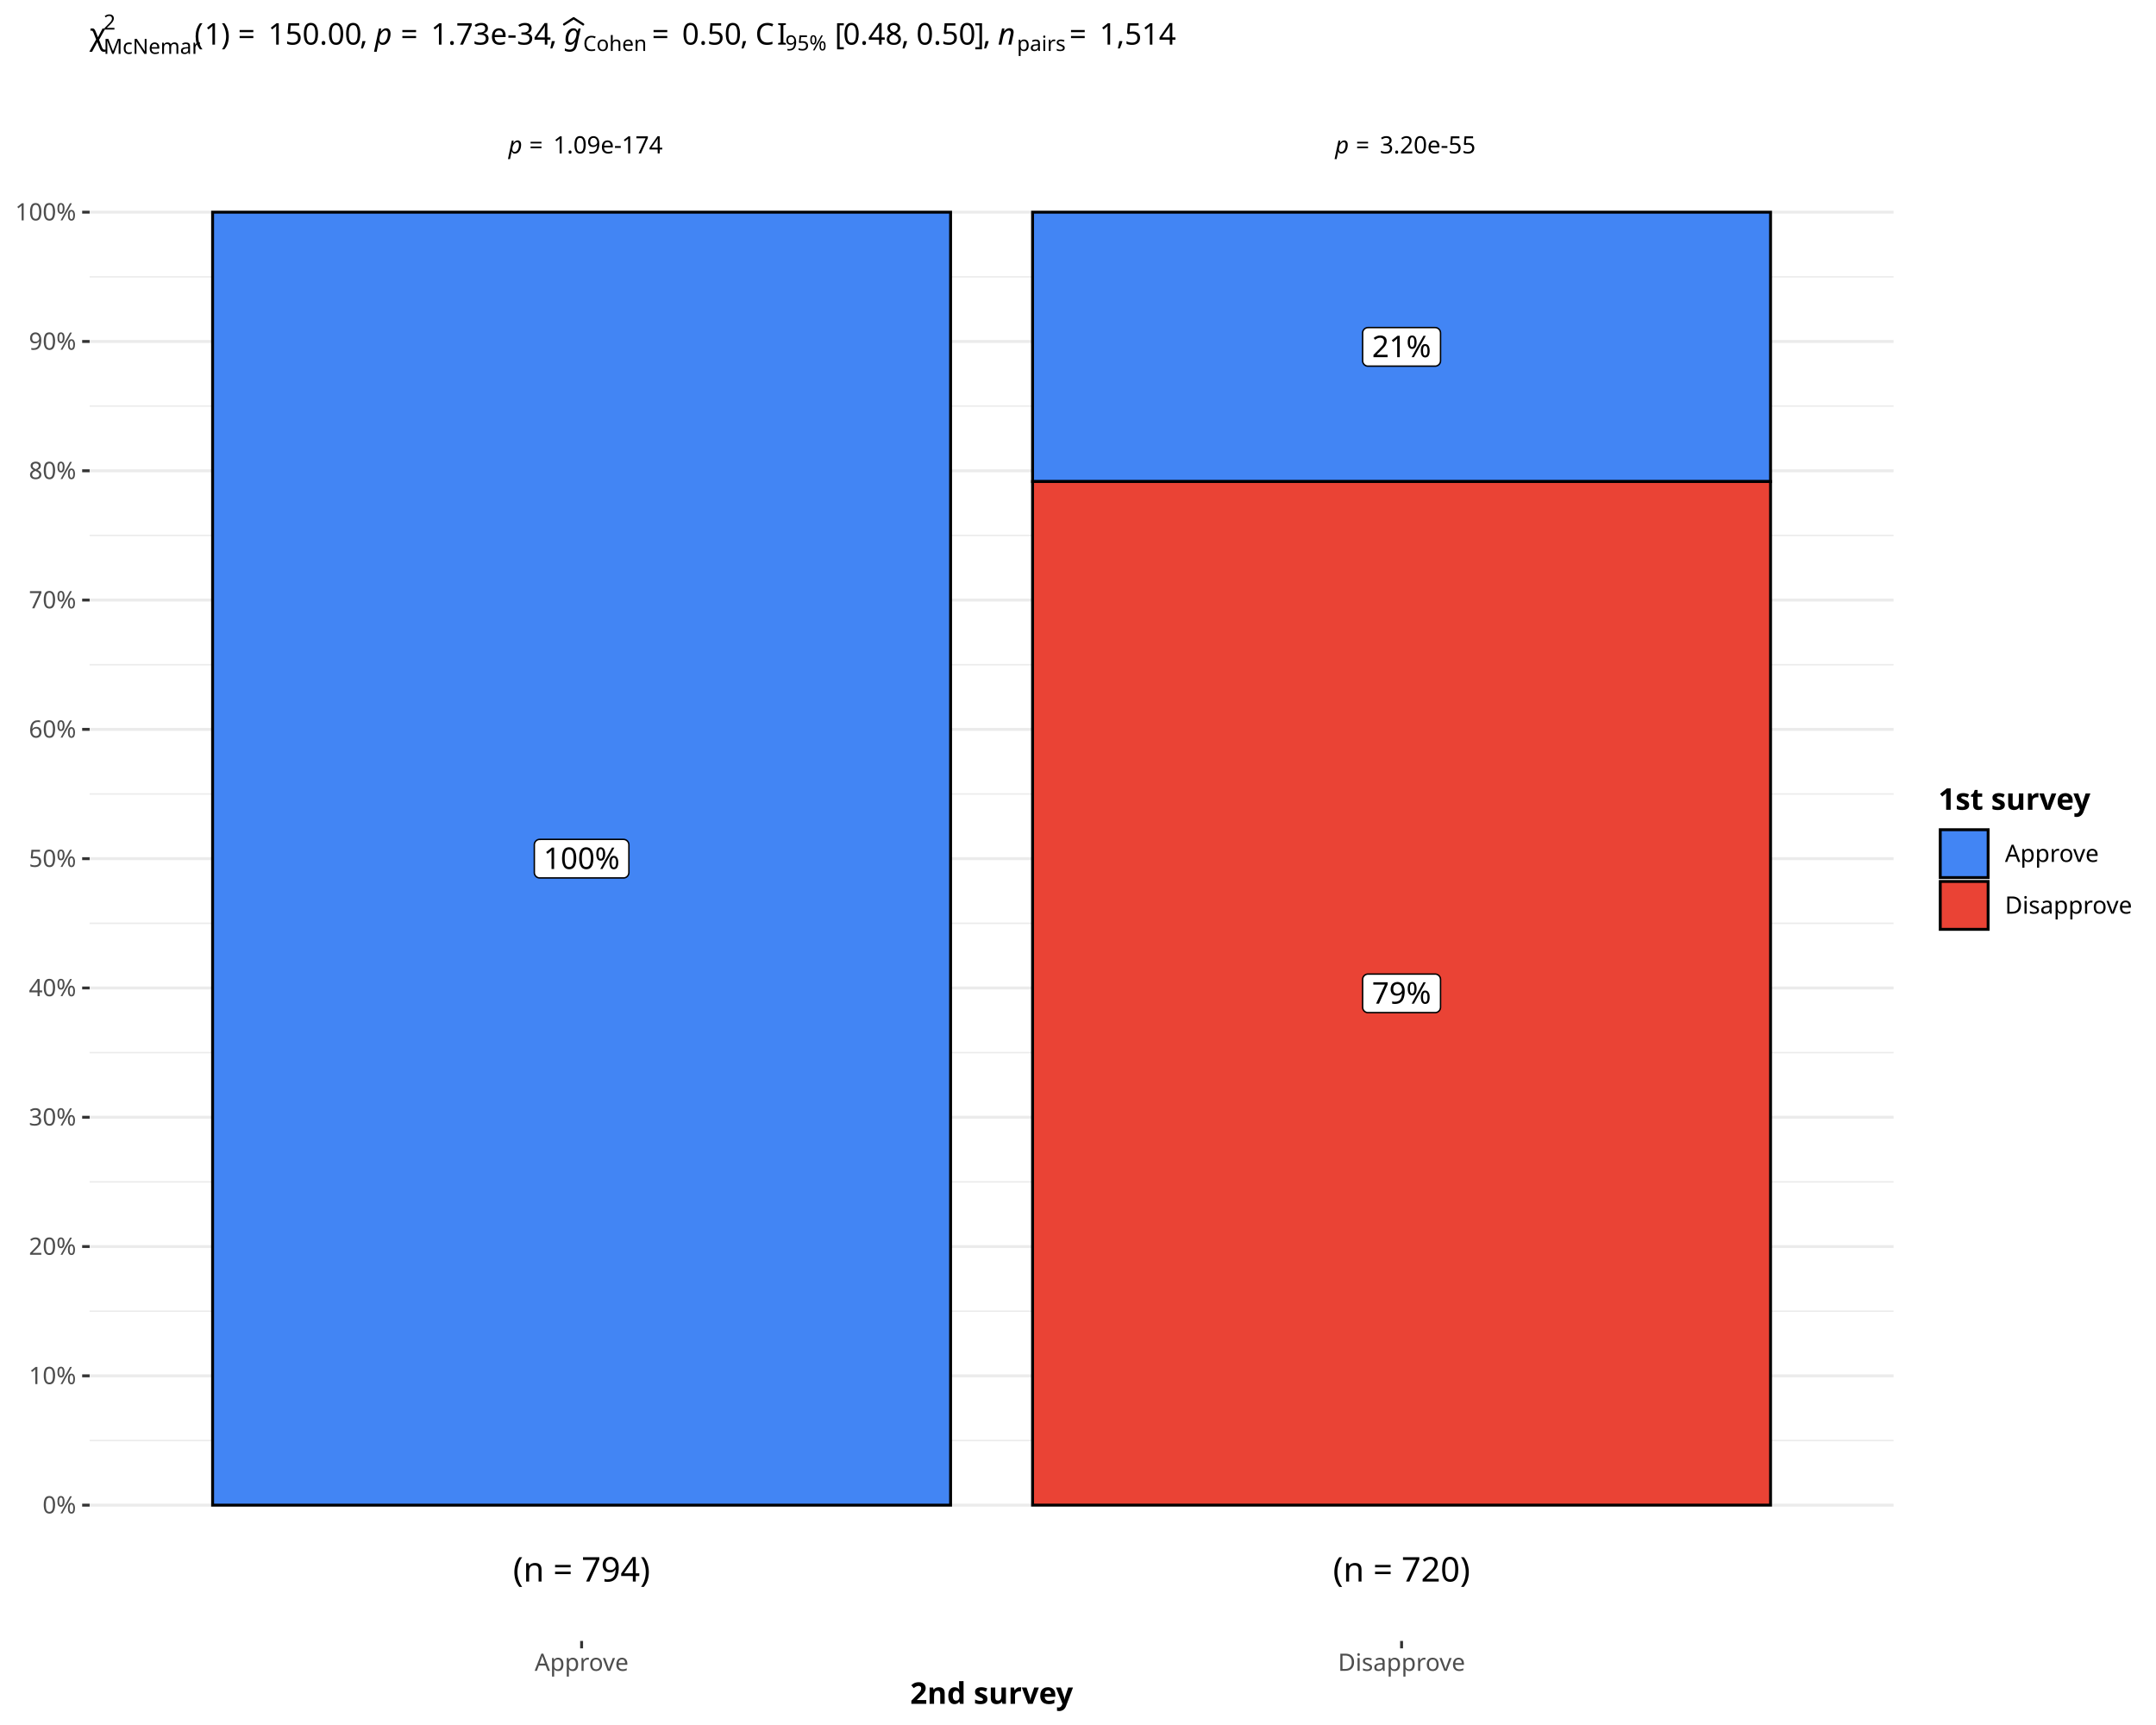
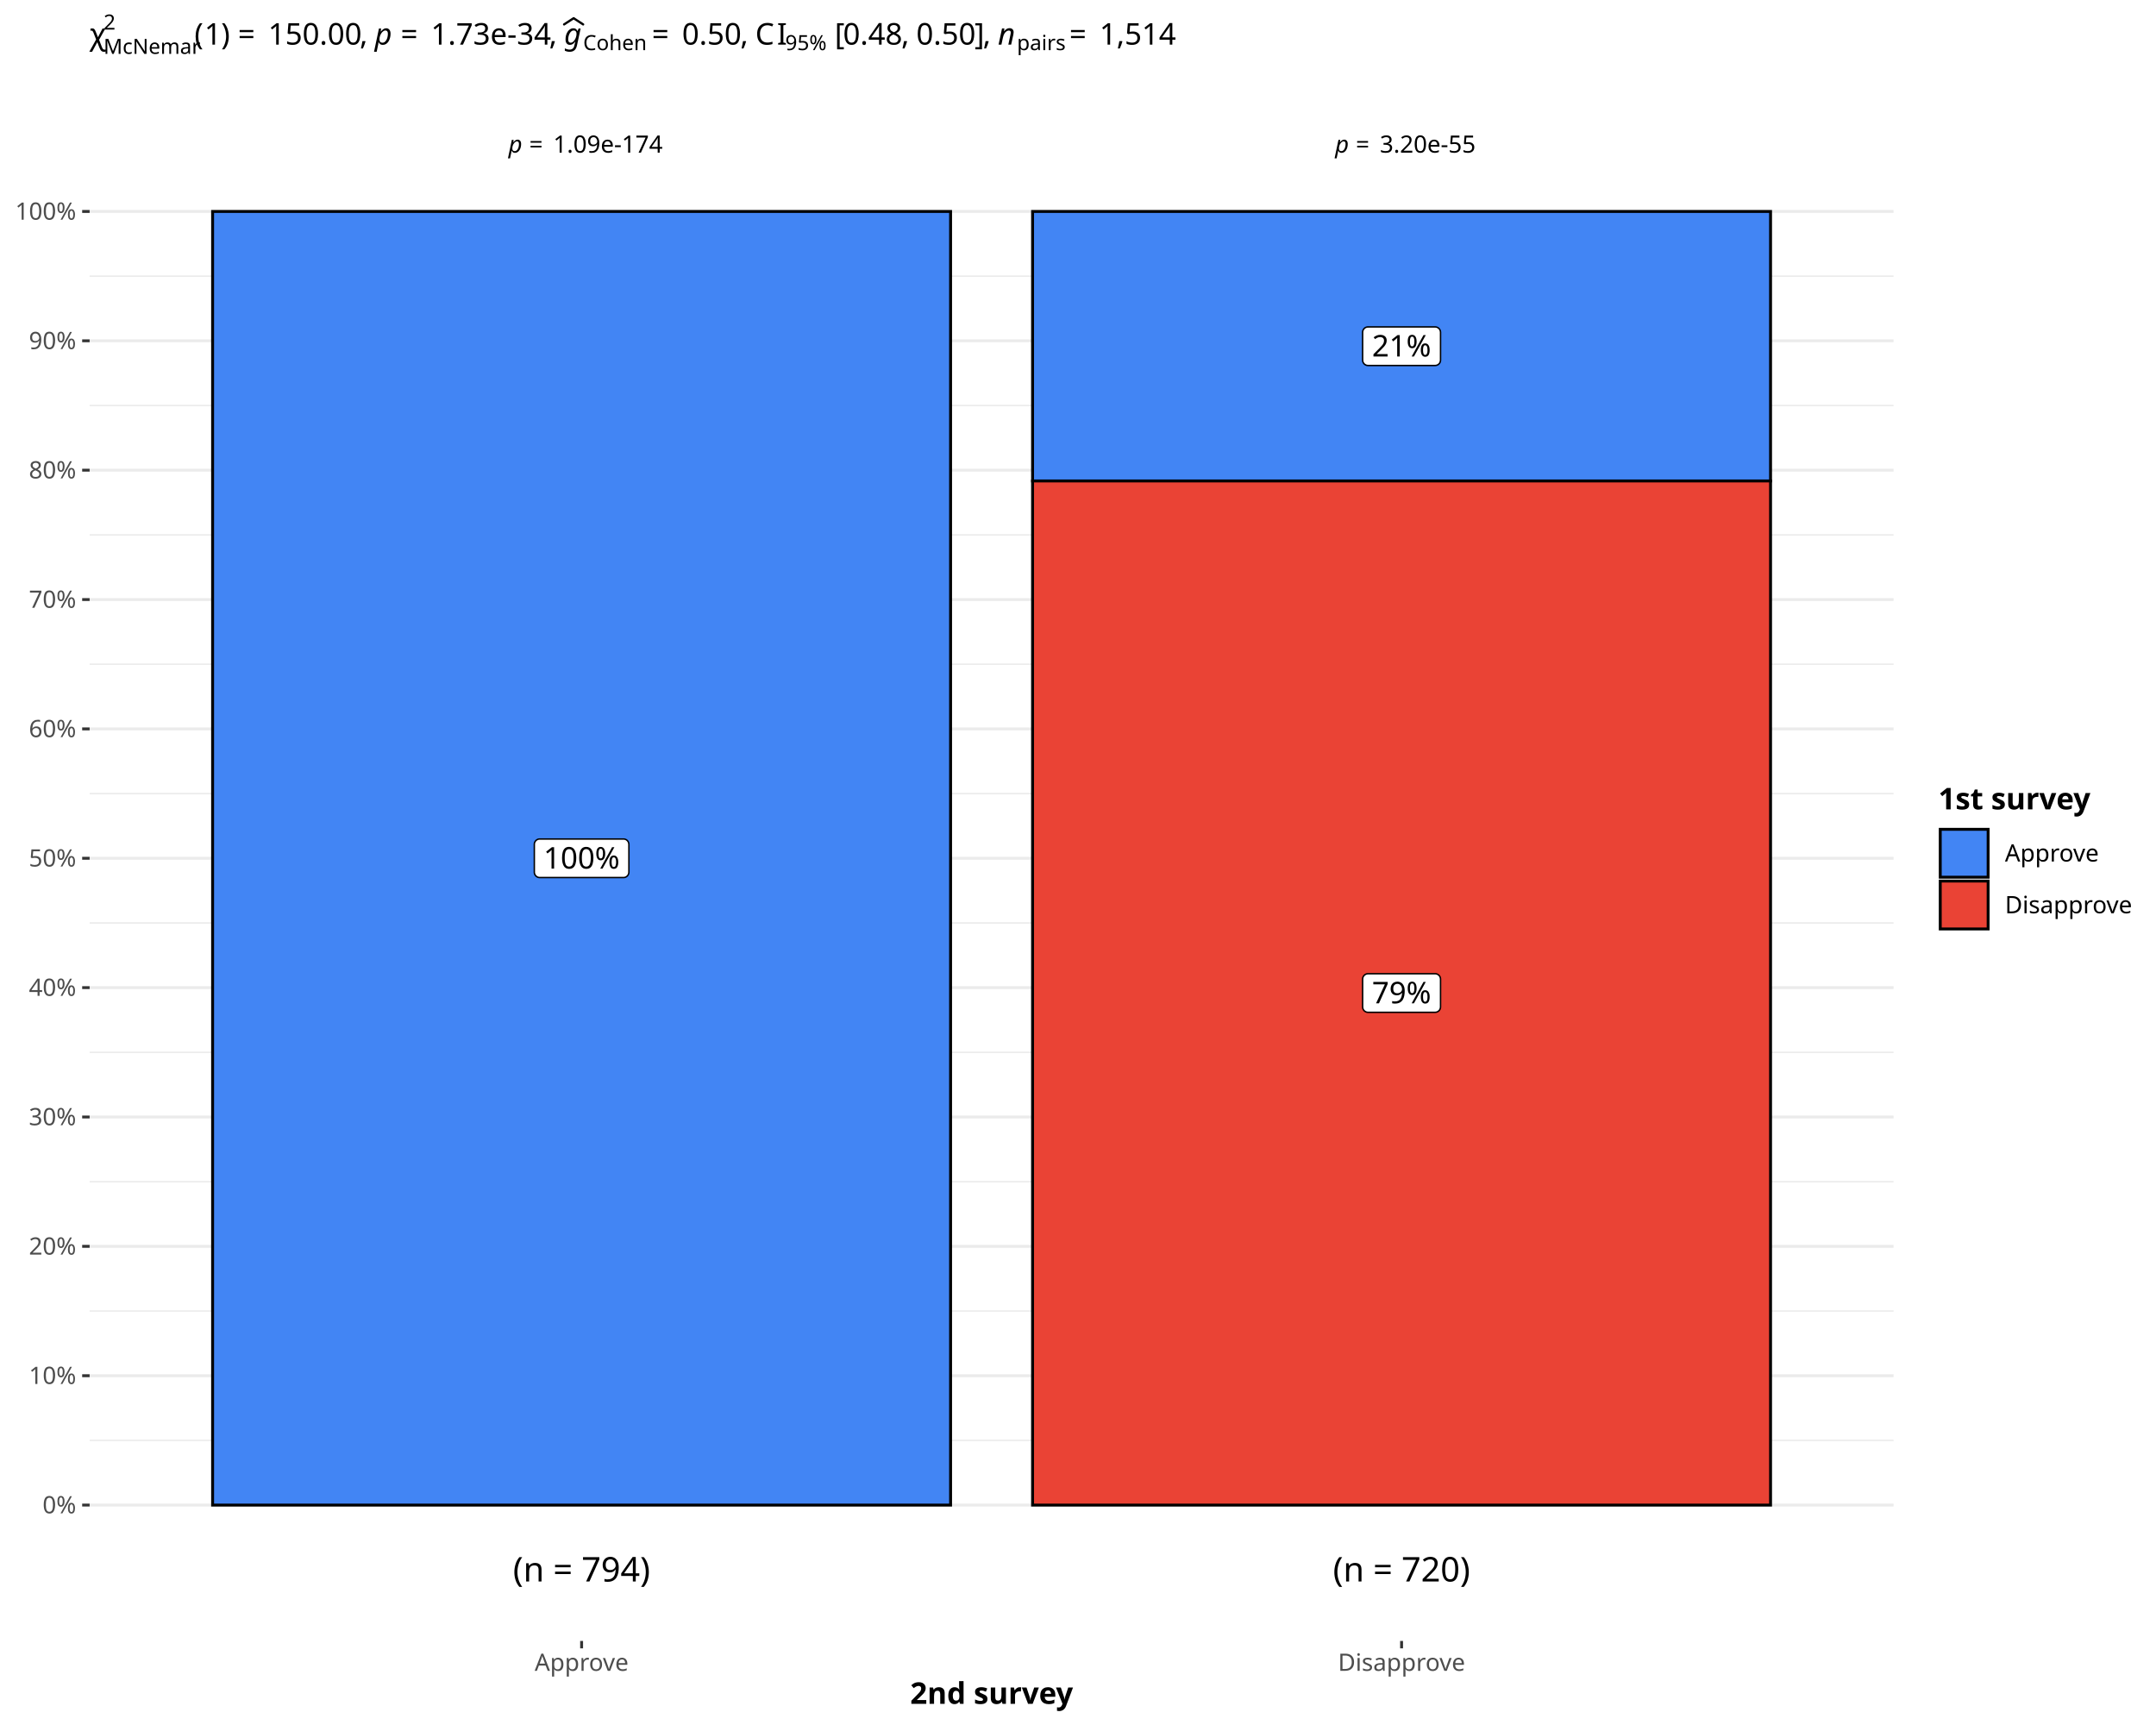
<svg xmlns="http://www.w3.org/2000/svg" class="svglite" data-engine-version="2.0" width="720.00pt" height="576.00pt" viewBox="0 0 720.00 576.00">
  <defs>
    <style type="text/css">
    .svglite line, .svglite polyline, .svglite polygon, .svglite path, .svglite rect, .svglite circle {
      fill: none;
      stroke: #000000;
      stroke-linecap: round;
      stroke-linejoin: round;
      stroke-miterlimit: 10.00;
    }
  </style>
  </defs>
  <rect width="100%" height="100%" style="stroke: none; fill: #FFFFFF;" />
  <defs>
    <clipPath id="cpMC4wMHw3MjAuMDB8MC4wMHw1NzYuMDA=">
      <rect x="0.00" y="0.00" width="720.00" height="576.00" />
    </clipPath>
  </defs>
  <g clip-path="url(#cpMC4wMHw3MjAuMDB8MC4wMHw1NzYuMDA=)">
    <rect x="0.00" y="0.00" width="720.00" height="576.00" style="stroke-width: 0.97; stroke: #FFFFFF; fill: #FFFFFF;" />
  </g>
  <defs>
-     <clipPath id="cpMjkuOTN8NjMyLjM2fDI1LjUyfDU0Ny45Mg==">
-       <rect x="29.93" y="25.52" width="602.43" height="522.40" />
+     <clipPath id="cpMjkuOTN8NjMyLjM2fDI1LjI1fDU0Ny45Mg==">
+       <rect x="29.93" y="25.25" width="602.43" height="522.67" />
    </clipPath>
  </defs>
-   <g clip-path="url(#cpMjkuOTN8NjMyLjM2fDI1LjUyfDU0Ny45Mg==)">
-     <rect x="29.93" y="25.52" width="602.43" height="522.40" style="stroke-width: 0.97; stroke: none; fill: #FFFFFF;" />
-     <polyline points="29.93,481.00 632.36,481.00 " style="stroke-width: 0.48; stroke: #EBEBEB; stroke-linecap: butt;" />
-     <polyline points="29.93,437.83 632.36,437.83 " style="stroke-width: 0.48; stroke: #EBEBEB; stroke-linecap: butt;" />
-     <polyline points="29.93,394.65 632.36,394.65 " style="stroke-width: 0.48; stroke: #EBEBEB; stroke-linecap: butt;" />
-     <polyline points="29.93,351.48 632.36,351.48 " style="stroke-width: 0.48; stroke: #EBEBEB; stroke-linecap: butt;" />
-     <polyline points="29.93,308.31 632.36,308.31 " style="stroke-width: 0.48; stroke: #EBEBEB; stroke-linecap: butt;" />
-     <polyline points="29.93,265.13 632.36,265.13 " style="stroke-width: 0.48; stroke: #EBEBEB; stroke-linecap: butt;" />
-     <polyline points="29.93,221.96 632.36,221.96 " style="stroke-width: 0.48; stroke: #EBEBEB; stroke-linecap: butt;" />
-     <polyline points="29.93,178.78 632.36,178.78 " style="stroke-width: 0.48; stroke: #EBEBEB; stroke-linecap: butt;" />
-     <polyline points="29.93,135.61 632.36,135.61 " style="stroke-width: 0.48; stroke: #EBEBEB; stroke-linecap: butt;" />
-     <polyline points="29.93,92.44 632.36,92.44 " style="stroke-width: 0.48; stroke: #EBEBEB; stroke-linecap: butt;" />
-     <polyline points="29.93,502.59 632.36,502.59 " style="stroke-width: 0.97; stroke: #EBEBEB; stroke-linecap: butt;" />
-     <polyline points="29.93,459.41 632.36,459.41 " style="stroke-width: 0.97; stroke: #EBEBEB; stroke-linecap: butt;" />
-     <polyline points="29.93,416.24 632.36,416.24 " style="stroke-width: 0.97; stroke: #EBEBEB; stroke-linecap: butt;" />
-     <polyline points="29.93,373.07 632.36,373.07 " style="stroke-width: 0.97; stroke: #EBEBEB; stroke-linecap: butt;" />
-     <polyline points="29.93,329.89 632.36,329.89 " style="stroke-width: 0.97; stroke: #EBEBEB; stroke-linecap: butt;" />
-     <polyline points="29.93,286.72 632.36,286.72 " style="stroke-width: 0.97; stroke: #EBEBEB; stroke-linecap: butt;" />
-     <polyline points="29.93,243.54 632.36,243.54 " style="stroke-width: 0.97; stroke: #EBEBEB; stroke-linecap: butt;" />
-     <polyline points="29.93,200.37 632.36,200.37 " style="stroke-width: 0.97; stroke: #EBEBEB; stroke-linecap: butt;" />
-     <polyline points="29.93,157.20 632.36,157.20 " style="stroke-width: 0.97; stroke: #EBEBEB; stroke-linecap: butt;" />
-     <polyline points="29.93,114.02 632.36,114.02 " style="stroke-width: 0.97; stroke: #EBEBEB; stroke-linecap: butt;" />
-     <polyline points="29.93,70.85 632.36,70.85 " style="stroke-width: 0.97; stroke: #EBEBEB; stroke-linecap: butt;" />
-     <rect x="71.00" y="70.85" width="246.45" height="431.74" style="stroke-width: 0.97; stroke-linecap: butt; stroke-linejoin: miter; fill: #4285F4;" />
-     <rect x="71.00" y="502.59" width="246.45" height="0.00" style="stroke-width: 0.97; stroke-linecap: butt; stroke-linejoin: miter; fill: #EA4335;" />
-     <rect x="344.83" y="70.85" width="246.45" height="89.95" style="stroke-width: 0.97; stroke-linecap: butt; stroke-linejoin: miter; fill: #4285F4;" />
-     <rect x="344.83" y="160.79" width="246.45" height="341.79" style="stroke-width: 0.97; stroke-linecap: butt; stroke-linejoin: miter; fill: #EA4335;" />
-     <polygon points="180.24,293.16 208.22,293.16 208.14,293.16 208.43,293.15 208.72,293.09 208.99,292.99 209.24,292.84 209.46,292.66 209.65,292.44 209.81,292.20 209.92,291.93 209.99,291.65 210.02,291.36 210.02,291.36 210.02,282.08 210.02,282.08 209.99,281.79 209.92,281.51 209.81,281.24 209.65,281.00 209.46,280.78 209.24,280.60 208.99,280.45 208.72,280.35 208.43,280.29 208.22,280.28 180.24,280.28 180.45,280.29 180.16,280.28 179.88,280.31 179.60,280.39 179.34,280.52 179.10,280.68 178.89,280.88 178.72,281.12 178.58,281.37 178.49,281.65 178.44,281.93 178.44,282.08 178.44,291.36 178.44,291.21 178.44,291.50 178.49,291.79 178.58,292.06 178.72,292.32 178.89,292.55 179.10,292.75 179.34,292.92 179.60,293.04 179.88,293.12 180.16,293.16 " style="stroke-width: 0.48; fill: #FFFFFF;" />
-     <text x="194.23" y="290.16" text-anchor="middle" style="font-size: 10.00px; font-family: sans;" textLength="25.58px" lengthAdjust="spacingAndGlyphs">100%</text>
-     <polygon points="456.85,122.26 479.27,122.26 479.19,122.26 479.48,122.25 479.77,122.19 480.04,122.09 480.29,121.94 480.51,121.76 480.71,121.54 480.86,121.30 480.97,121.03 481.04,120.75 481.07,120.46 481.07,120.46 481.07,111.18 481.07,111.18 481.04,110.89 480.97,110.61 480.86,110.34 480.71,110.10 480.51,109.88 480.29,109.70 480.04,109.55 479.77,109.45 479.48,109.39 479.27,109.38 456.85,109.38 457.07,109.39 456.78,109.38 456.49,109.42 456.21,109.50 455.95,109.62 455.71,109.79 455.50,109.99 455.33,110.22 455.19,110.47 455.10,110.75 455.06,111.04 455.05,111.18 455.05,120.46 455.06,120.32 455.06,120.61 455.10,120.89 455.19,121.17 455.33,121.42 455.50,121.66 455.71,121.86 455.95,122.02 456.21,122.15 456.49,122.23 456.78,122.26 " style="stroke-width: 0.48; fill: #FFFFFF;" />
-     <text x="468.06" y="119.26" text-anchor="middle" style="font-size: 10.00px; font-family: sans;" textLength="20.02px" lengthAdjust="spacingAndGlyphs">21%</text>
-     <polygon points="456.85,338.13 479.27,338.13 479.19,338.13 479.48,338.12 479.77,338.06 480.04,337.96 480.29,337.81 480.51,337.63 480.71,337.41 480.86,337.17 480.97,336.90 481.04,336.62 481.07,336.33 481.07,336.33 481.07,327.05 481.07,327.05 481.04,326.76 480.97,326.48 480.86,326.21 480.71,325.97 480.51,325.75 480.29,325.57 480.04,325.42 479.77,325.32 479.48,325.26 479.27,325.25 456.85,325.25 457.07,325.26 456.78,325.25 456.49,325.29 456.21,325.37 455.95,325.49 455.71,325.66 455.50,325.86 455.33,326.09 455.19,326.34 455.10,326.62 455.06,326.91 455.05,327.05 455.05,336.33 455.06,336.19 455.06,336.48 455.10,336.76 455.19,337.04 455.33,337.29 455.50,337.53 455.71,337.73 455.95,337.89 456.21,338.01 456.49,338.10 456.78,338.13 " style="stroke-width: 0.48; fill: #FFFFFF;" />
-     <text x="468.06" y="335.13" text-anchor="middle" style="font-size: 10.00px; font-family: sans;" textLength="20.02px" lengthAdjust="spacingAndGlyphs">79%</text>
-     <text x="443.86" y="51.22" style="font-size: 7.97px; font-family: sans;" textLength="1.99px" lengthAdjust="spacingAndGlyphs"> </text>
-     <text x="445.86" y="51.22" style="font-size: 7.97px; font-style: italic; font-family: sans;" textLength="4.43px" lengthAdjust="spacingAndGlyphs">p</text>
-     <text x="452.77" y="51.22" style="font-size: 7.97px; font-family: sans;" textLength="6.19px" lengthAdjust="spacingAndGlyphs">=</text>
-     <text x="460.80" y="51.22" style="font-size: 7.97px; font-family: sans;" textLength="31.45px" lengthAdjust="spacingAndGlyphs">3.20e-55</text>
-     <text x="167.81" y="51.22" style="font-size: 7.97px; font-family: sans;" textLength="1.99px" lengthAdjust="spacingAndGlyphs"> </text>
-     <text x="169.81" y="51.22" style="font-size: 7.97px; font-style: italic; font-family: sans;" textLength="4.43px" lengthAdjust="spacingAndGlyphs">p</text>
-     <text x="176.73" y="51.22" style="font-size: 7.97px; font-family: sans;" textLength="6.19px" lengthAdjust="spacingAndGlyphs">=</text>
-     <text x="184.75" y="51.22" style="font-size: 7.97px; font-family: sans;" textLength="35.88px" lengthAdjust="spacingAndGlyphs">1.09e-174</text>
-     <text x="468.06" y="528.09" text-anchor="middle" style="font-size: 11.38px; font-family: sans;" textLength="45.87px" lengthAdjust="spacingAndGlyphs">(n = 720)</text>
-     <text x="194.23" y="528.09" text-anchor="middle" style="font-size: 11.38px; font-family: sans;" textLength="45.87px" lengthAdjust="spacingAndGlyphs">(n = 794)</text>
+   <g clip-path="url(#cpMjkuOTN8NjMyLjM2fDI1LjI1fDU0Ny45Mg==)">
+     <rect x="29.93" y="25.25" width="602.43" height="522.67" style="stroke-width: 0.97; stroke: none; fill: #FFFFFF;" />
+     <polyline points="29.93,480.97 632.36,480.97 " style="stroke-width: 0.48; stroke: #EBEBEB; stroke-linecap: butt;" />
+     <polyline points="29.93,437.77 632.36,437.77 " style="stroke-width: 0.48; stroke: #EBEBEB; stroke-linecap: butt;" />
+     <polyline points="29.93,394.58 632.36,394.58 " style="stroke-width: 0.48; stroke: #EBEBEB; stroke-linecap: butt;" />
+     <polyline points="29.93,351.38 632.36,351.38 " style="stroke-width: 0.48; stroke: #EBEBEB; stroke-linecap: butt;" />
+     <polyline points="29.93,308.18 632.36,308.18 " style="stroke-width: 0.48; stroke: #EBEBEB; stroke-linecap: butt;" />
+     <polyline points="29.93,264.99 632.36,264.99 " style="stroke-width: 0.48; stroke: #EBEBEB; stroke-linecap: butt;" />
+     <polyline points="29.93,221.79 632.36,221.79 " style="stroke-width: 0.48; stroke: #EBEBEB; stroke-linecap: butt;" />
+     <polyline points="29.93,178.60 632.36,178.60 " style="stroke-width: 0.48; stroke: #EBEBEB; stroke-linecap: butt;" />
+     <polyline points="29.93,135.40 632.36,135.40 " style="stroke-width: 0.48; stroke: #EBEBEB; stroke-linecap: butt;" />
+     <polyline points="29.93,92.21 632.36,92.21 " style="stroke-width: 0.48; stroke: #EBEBEB; stroke-linecap: butt;" />
+     <polyline points="29.93,502.56 632.36,502.56 " style="stroke-width: 0.97; stroke: #EBEBEB; stroke-linecap: butt;" />
+     <polyline points="29.93,459.37 632.36,459.37 " style="stroke-width: 0.97; stroke: #EBEBEB; stroke-linecap: butt;" />
+     <polyline points="29.93,416.17 632.36,416.17 " style="stroke-width: 0.97; stroke: #EBEBEB; stroke-linecap: butt;" />
+     <polyline points="29.93,372.98 632.36,372.98 " style="stroke-width: 0.97; stroke: #EBEBEB; stroke-linecap: butt;" />
+     <polyline points="29.93,329.78 632.36,329.78 " style="stroke-width: 0.97; stroke: #EBEBEB; stroke-linecap: butt;" />
+     <polyline points="29.93,286.59 632.36,286.59 " style="stroke-width: 0.97; stroke: #EBEBEB; stroke-linecap: butt;" />
+     <polyline points="29.93,243.39 632.36,243.39 " style="stroke-width: 0.97; stroke: #EBEBEB; stroke-linecap: butt;" />
+     <polyline points="29.93,200.20 632.36,200.20 " style="stroke-width: 0.97; stroke: #EBEBEB; stroke-linecap: butt;" />
+     <polyline points="29.93,157.00 632.36,157.00 " style="stroke-width: 0.97; stroke: #EBEBEB; stroke-linecap: butt;" />
+     <polyline points="29.93,113.80 632.36,113.80 " style="stroke-width: 0.97; stroke: #EBEBEB; stroke-linecap: butt;" />
+     <polyline points="29.93,70.61 632.36,70.61 " style="stroke-width: 0.97; stroke: #EBEBEB; stroke-linecap: butt;" />
+     <rect x="71.00" y="70.61" width="246.45" height="431.96" style="stroke-width: 0.97; stroke-linecap: butt; stroke-linejoin: miter; fill: #4285F4;" />
+     <rect x="71.00" y="502.56" width="246.45" height="0.00" style="stroke-width: 0.97; stroke-linecap: butt; stroke-linejoin: miter; fill: #EA4335;" />
+     <rect x="344.83" y="70.61" width="246.45" height="89.99" style="stroke-width: 0.97; stroke-linecap: butt; stroke-linejoin: miter; fill: #4285F4;" />
+     <rect x="344.83" y="160.60" width="246.45" height="341.97" style="stroke-width: 0.97; stroke-linecap: butt; stroke-linejoin: miter; fill: #EA4335;" />
+     <polygon points="180.24,293.03 208.22,293.03 208.14,293.03 208.43,293.01 208.72,292.96 208.99,292.85 209.24,292.71 209.46,292.53 209.65,292.31 209.81,292.06 209.92,291.80 209.99,291.52 210.02,291.23 210.02,291.23 210.02,281.95 210.02,281.95 209.99,281.66 209.92,281.38 209.81,281.11 209.65,280.86 209.46,280.65 209.24,280.46 208.99,280.32 208.72,280.22 208.43,280.16 208.22,280.15 180.24,280.15 180.45,280.16 180.16,280.15 179.88,280.18 179.60,280.26 179.34,280.39 179.10,280.55 178.89,280.75 178.72,280.98 178.58,281.24 178.49,281.51 178.44,281.80 178.44,281.95 178.44,291.23 178.44,291.08 178.44,291.37 178.49,291.66 178.58,291.93 178.72,292.19 178.89,292.42 179.10,292.62 179.34,292.79 179.60,292.91 179.88,292.99 180.16,293.03 " style="stroke-width: 0.48; fill: #FFFFFF;" />
+     <text x="194.23" y="290.03" text-anchor="middle" style="font-size: 10.00px; font-family: sans;" textLength="25.58px" lengthAdjust="spacingAndGlyphs">100%</text>
+     <polygon points="456.85,122.04 479.27,122.04 479.19,122.04 479.48,122.03 479.77,121.97 480.04,121.87 480.29,121.73 480.51,121.54 480.71,121.33 480.86,121.08 480.97,120.81 481.04,120.53 481.07,120.24 481.07,120.24 481.07,110.96 481.07,110.96 481.04,110.67 480.97,110.39 480.86,110.13 480.71,109.88 480.51,109.66 480.29,109.48 480.04,109.34 479.77,109.23 479.48,109.18 479.27,109.16 456.85,109.16 457.07,109.18 456.78,109.16 456.49,109.20 456.21,109.28 455.95,109.40 455.71,109.57 455.50,109.77 455.33,110.00 455.19,110.26 455.10,110.53 455.06,110.82 455.05,110.96 455.05,120.24 455.06,120.10 455.06,120.39 455.10,120.68 455.19,120.95 455.33,121.21 455.50,121.44 455.71,121.64 455.95,121.80 456.21,121.93 456.49,122.01 456.78,122.04 " style="stroke-width: 0.48; fill: #FFFFFF;" />
+     <text x="468.06" y="119.04" text-anchor="middle" style="font-size: 10.00px; font-family: sans;" textLength="20.02px" lengthAdjust="spacingAndGlyphs">21%</text>
+     <polygon points="456.85,338.02 479.27,338.02 479.19,338.02 479.48,338.01 479.77,337.95 480.04,337.85 480.29,337.70 480.51,337.52 480.71,337.30 480.86,337.06 480.97,336.79 481.04,336.51 481.07,336.22 481.07,336.22 481.07,326.94 481.07,326.94 481.04,326.65 480.97,326.37 480.86,326.10 480.71,325.86 480.51,325.64 480.29,325.46 480.04,325.31 479.77,325.21 479.48,325.15 479.27,325.14 456.85,325.14 457.07,325.15 456.78,325.14 456.49,325.18 456.21,325.26 455.95,325.38 455.71,325.55 455.50,325.75 455.33,325.98 455.19,326.24 455.10,326.51 455.06,326.80 455.05,326.94 455.05,336.22 455.06,336.08 455.06,336.37 455.10,336.65 455.19,336.93 455.33,337.18 455.50,337.42 455.71,337.62 455.95,337.78 456.21,337.91 456.49,337.99 456.78,338.02 " style="stroke-width: 0.48; fill: #FFFFFF;" />
+     <text x="468.06" y="335.02" text-anchor="middle" style="font-size: 10.00px; font-family: sans;" textLength="20.02px" lengthAdjust="spacingAndGlyphs">79%</text>
+     <text x="443.86" y="50.97" style="font-size: 7.97px; font-family: sans;" textLength="1.99px" lengthAdjust="spacingAndGlyphs"> </text>
+     <text x="445.86" y="50.97" style="font-size: 7.97px; font-style: italic; font-family: sans;" textLength="4.43px" lengthAdjust="spacingAndGlyphs">p</text>
+     <text x="452.77" y="50.97" style="font-size: 7.97px; font-family: sans;" textLength="6.19px" lengthAdjust="spacingAndGlyphs">=</text>
+     <text x="460.80" y="50.97" style="font-size: 7.97px; font-family: sans;" textLength="31.45px" lengthAdjust="spacingAndGlyphs">3.20e-55</text>
+     <text x="167.81" y="50.97" style="font-size: 7.97px; font-family: sans;" textLength="1.99px" lengthAdjust="spacingAndGlyphs"> </text>
+     <text x="169.81" y="50.97" style="font-size: 7.97px; font-style: italic; font-family: sans;" textLength="4.43px" lengthAdjust="spacingAndGlyphs">p</text>
+     <text x="176.73" y="50.97" style="font-size: 7.97px; font-family: sans;" textLength="6.19px" lengthAdjust="spacingAndGlyphs">=</text>
+     <text x="184.75" y="50.97" style="font-size: 7.97px; font-family: sans;" textLength="35.88px" lengthAdjust="spacingAndGlyphs">1.09e-174</text>
+     <text x="468.06" y="528.08" text-anchor="middle" style="font-size: 11.38px; font-family: sans;" textLength="45.87px" lengthAdjust="spacingAndGlyphs">(n = 720)</text>
+     <text x="194.23" y="528.08" text-anchor="middle" style="font-size: 11.38px; font-family: sans;" textLength="45.87px" lengthAdjust="spacingAndGlyphs">(n = 794)</text>
  </g>
  <g clip-path="url(#cpMC4wMHw3MjAuMDB8MC4wMHw1NzYuMDA=)">
-     <text x="25.44" y="505.34" text-anchor="end" style="font-size: 8.00px; fill: #4D4D4D; font-family: sans;" textLength="11.56px" lengthAdjust="spacingAndGlyphs">0%</text>
-     <text x="25.44" y="462.17" text-anchor="end" style="font-size: 8.00px; fill: #4D4D4D; font-family: sans;" textLength="16.01px" lengthAdjust="spacingAndGlyphs">10%</text>
-     <text x="25.44" y="418.99" text-anchor="end" style="font-size: 8.00px; fill: #4D4D4D; font-family: sans;" textLength="16.01px" lengthAdjust="spacingAndGlyphs">20%</text>
-     <text x="25.44" y="375.82" text-anchor="end" style="font-size: 8.00px; fill: #4D4D4D; font-family: sans;" textLength="16.01px" lengthAdjust="spacingAndGlyphs">30%</text>
-     <text x="25.44" y="332.64" text-anchor="end" style="font-size: 8.00px; fill: #4D4D4D; font-family: sans;" textLength="16.01px" lengthAdjust="spacingAndGlyphs">40%</text>
-     <text x="25.44" y="289.47" text-anchor="end" style="font-size: 8.00px; fill: #4D4D4D; font-family: sans;" textLength="16.01px" lengthAdjust="spacingAndGlyphs">50%</text>
-     <text x="25.44" y="246.30" text-anchor="end" style="font-size: 8.00px; fill: #4D4D4D; font-family: sans;" textLength="16.01px" lengthAdjust="spacingAndGlyphs">60%</text>
-     <text x="25.44" y="203.12" text-anchor="end" style="font-size: 8.00px; fill: #4D4D4D; font-family: sans;" textLength="16.01px" lengthAdjust="spacingAndGlyphs">70%</text>
-     <text x="25.44" y="159.95" text-anchor="end" style="font-size: 8.00px; fill: #4D4D4D; font-family: sans;" textLength="16.01px" lengthAdjust="spacingAndGlyphs">80%</text>
-     <text x="25.44" y="116.78" text-anchor="end" style="font-size: 8.00px; fill: #4D4D4D; font-family: sans;" textLength="16.01px" lengthAdjust="spacingAndGlyphs">90%</text>
-     <text x="25.44" y="73.60" text-anchor="end" style="font-size: 8.00px; fill: #4D4D4D; font-family: sans;" textLength="20.46px" lengthAdjust="spacingAndGlyphs">100%</text>
-     <polyline points="27.44,502.59 29.93,502.59 " style="stroke-width: 0.97; stroke: #333333; stroke-linecap: butt;" />
-     <polyline points="27.44,459.41 29.93,459.41 " style="stroke-width: 0.97; stroke: #333333; stroke-linecap: butt;" />
-     <polyline points="27.44,416.24 29.93,416.24 " style="stroke-width: 0.97; stroke: #333333; stroke-linecap: butt;" />
-     <polyline points="27.44,373.07 29.93,373.07 " style="stroke-width: 0.97; stroke: #333333; stroke-linecap: butt;" />
-     <polyline points="27.44,329.89 29.93,329.89 " style="stroke-width: 0.97; stroke: #333333; stroke-linecap: butt;" />
-     <polyline points="27.44,286.72 29.93,286.72 " style="stroke-width: 0.97; stroke: #333333; stroke-linecap: butt;" />
-     <polyline points="27.44,243.54 29.93,243.54 " style="stroke-width: 0.97; stroke: #333333; stroke-linecap: butt;" />
-     <polyline points="27.44,200.37 29.93,200.37 " style="stroke-width: 0.97; stroke: #333333; stroke-linecap: butt;" />
-     <polyline points="27.44,157.20 29.93,157.20 " style="stroke-width: 0.97; stroke: #333333; stroke-linecap: butt;" />
-     <polyline points="27.44,114.02 29.93,114.02 " style="stroke-width: 0.97; stroke: #333333; stroke-linecap: butt;" />
-     <polyline points="27.44,70.85 29.93,70.85 " style="stroke-width: 0.97; stroke: #333333; stroke-linecap: butt;" />
+     <text x="25.44" y="505.32" text-anchor="end" style="font-size: 8.00px; fill: #4D4D4D; font-family: sans;" textLength="11.56px" lengthAdjust="spacingAndGlyphs">0%</text>
+     <text x="25.44" y="462.12" text-anchor="end" style="font-size: 8.00px; fill: #4D4D4D; font-family: sans;" textLength="16.01px" lengthAdjust="spacingAndGlyphs">10%</text>
+     <text x="25.44" y="418.93" text-anchor="end" style="font-size: 8.00px; fill: #4D4D4D; font-family: sans;" textLength="16.01px" lengthAdjust="spacingAndGlyphs">20%</text>
+     <text x="25.44" y="375.73" text-anchor="end" style="font-size: 8.00px; fill: #4D4D4D; font-family: sans;" textLength="16.01px" lengthAdjust="spacingAndGlyphs">30%</text>
+     <text x="25.44" y="332.53" text-anchor="end" style="font-size: 8.00px; fill: #4D4D4D; font-family: sans;" textLength="16.01px" lengthAdjust="spacingAndGlyphs">40%</text>
+     <text x="25.44" y="289.34" text-anchor="end" style="font-size: 8.00px; fill: #4D4D4D; font-family: sans;" textLength="16.01px" lengthAdjust="spacingAndGlyphs">50%</text>
+     <text x="25.44" y="246.14" text-anchor="end" style="font-size: 8.00px; fill: #4D4D4D; font-family: sans;" textLength="16.01px" lengthAdjust="spacingAndGlyphs">60%</text>
+     <text x="25.44" y="202.95" text-anchor="end" style="font-size: 8.00px; fill: #4D4D4D; font-family: sans;" textLength="16.01px" lengthAdjust="spacingAndGlyphs">70%</text>
+     <text x="25.44" y="159.75" text-anchor="end" style="font-size: 8.00px; fill: #4D4D4D; font-family: sans;" textLength="16.01px" lengthAdjust="spacingAndGlyphs">80%</text>
+     <text x="25.44" y="116.56" text-anchor="end" style="font-size: 8.00px; fill: #4D4D4D; font-family: sans;" textLength="16.01px" lengthAdjust="spacingAndGlyphs">90%</text>
+     <text x="25.44" y="73.36" text-anchor="end" style="font-size: 8.00px; fill: #4D4D4D; font-family: sans;" textLength="20.46px" lengthAdjust="spacingAndGlyphs">100%</text>
+     <polyline points="27.44,502.56 29.93,502.56 " style="stroke-width: 0.97; stroke: #333333; stroke-linecap: butt;" />
+     <polyline points="27.44,459.37 29.93,459.37 " style="stroke-width: 0.97; stroke: #333333; stroke-linecap: butt;" />
+     <polyline points="27.44,416.17 29.93,416.17 " style="stroke-width: 0.97; stroke: #333333; stroke-linecap: butt;" />
+     <polyline points="27.44,372.98 29.93,372.98 " style="stroke-width: 0.97; stroke: #333333; stroke-linecap: butt;" />
+     <polyline points="27.44,329.78 29.93,329.78 " style="stroke-width: 0.97; stroke: #333333; stroke-linecap: butt;" />
+     <polyline points="27.44,286.59 29.93,286.59 " style="stroke-width: 0.97; stroke: #333333; stroke-linecap: butt;" />
+     <polyline points="27.44,243.39 29.93,243.39 " style="stroke-width: 0.97; stroke: #333333; stroke-linecap: butt;" />
+     <polyline points="27.44,200.20 29.93,200.20 " style="stroke-width: 0.97; stroke: #333333; stroke-linecap: butt;" />
+     <polyline points="27.44,157.00 29.93,157.00 " style="stroke-width: 0.97; stroke: #333333; stroke-linecap: butt;" />
+     <polyline points="27.44,113.80 29.93,113.80 " style="stroke-width: 0.97; stroke: #333333; stroke-linecap: butt;" />
+     <polyline points="27.44,70.61 29.93,70.61 " style="stroke-width: 0.97; stroke: #333333; stroke-linecap: butt;" />
    <polyline points="194.23,550.41 194.23,547.92 " style="stroke-width: 0.97; stroke: #333333; stroke-linecap: butt;" />
    <polyline points="468.06,550.41 468.06,547.92 " style="stroke-width: 0.97; stroke: #333333; stroke-linecap: butt;" />
    <text x="194.23" y="557.91" text-anchor="middle" style="font-size: 8.00px; fill: #4D4D4D; font-family: sans;" textLength="29.80px" lengthAdjust="spacingAndGlyphs">Approve</text>
    <text x="468.06" y="557.91" text-anchor="middle" style="font-size: 8.00px; fill: #4D4D4D; font-family: sans;" textLength="40.47px" lengthAdjust="spacingAndGlyphs">Disapprove</text>
    <text x="331.14" y="568.94" text-anchor="middle" style="font-size: 10.00px; font-weight: bold; font-family: sans;" textLength="48.93px" lengthAdjust="spacingAndGlyphs">2nd survey</text>
-     <rect x="642.32" y="257.49" width="72.70" height="58.46" style="stroke-width: 0.97; stroke: none; fill: #FFFFFF;" />
-     <text x="647.30" y="270.39" style="font-size: 10.00px; font-weight: bold; font-family: sans;" textLength="45.59px" lengthAdjust="spacingAndGlyphs">1st survey</text>
-     <rect x="647.30" y="276.41" width="17.28" height="17.28" style="stroke-width: 0.97; stroke: none; fill: #FFFFFF;" />
-     <rect x="647.95" y="277.05" width="15.99" height="15.99" style="stroke-width: 0.97; stroke-linecap: butt; stroke-linejoin: miter; fill: #4285F4;" />
-     <rect x="647.30" y="293.69" width="17.28" height="17.28" style="stroke-width: 0.97; stroke: none; fill: #FFFFFF;" />
-     <rect x="647.95" y="294.33" width="15.99" height="15.99" style="stroke-width: 0.97; stroke-linecap: butt; stroke-linejoin: miter; fill: #EA4335;" />
-     <text x="669.56" y="287.80" style="font-size: 8.00px; font-family: sans;" textLength="29.80px" lengthAdjust="spacingAndGlyphs">Approve</text>
-     <text x="669.56" y="305.08" style="font-size: 8.00px; font-family: sans;" textLength="40.47px" lengthAdjust="spacingAndGlyphs">Disapprove</text>
+     <rect x="642.32" y="257.36" width="72.70" height="58.46" style="stroke-width: 0.97; stroke: none; fill: #FFFFFF;" />
+     <text x="647.30" y="270.26" style="font-size: 10.00px; font-weight: bold; font-family: sans;" textLength="45.59px" lengthAdjust="spacingAndGlyphs">1st survey</text>
+     <rect x="647.30" y="276.28" width="17.28" height="17.28" style="stroke-width: 0.97; stroke: none; fill: #FFFFFF;" />
+     <rect x="647.95" y="276.92" width="15.99" height="15.99" style="stroke-width: 0.97; stroke-linecap: butt; stroke-linejoin: miter; fill: #4285F4;" />
+     <rect x="647.30" y="293.56" width="17.28" height="17.28" style="stroke-width: 0.97; stroke: none; fill: #FFFFFF;" />
+     <rect x="647.95" y="294.20" width="15.99" height="15.99" style="stroke-width: 0.97; stroke-linecap: butt; stroke-linejoin: miter; fill: #EA4335;" />
+     <text x="669.56" y="287.67" style="font-size: 8.00px; font-family: sans;" textLength="29.80px" lengthAdjust="spacingAndGlyphs">Approve</text>
+     <text x="669.56" y="304.95" style="font-size: 8.00px; font-family: sans;" textLength="40.47px" lengthAdjust="spacingAndGlyphs">Disapprove</text>
    <text x="29.93" y="14.89" style="font-size: 10.00px; font-family: sans;" textLength="4.65px" lengthAdjust="spacingAndGlyphs">χ</text>
    <text x="34.58" y="17.99" style="font-size: 7.00px; font-family: sans;" textLength="30.34px" lengthAdjust="spacingAndGlyphs">McNemar</text>
    <text x="34.58" y="9.87" style="font-size: 7.00px; font-family: sans;" textLength="3.89px" lengthAdjust="spacingAndGlyphs">2</text>
    <text x="64.92" y="14.89" style="font-size: 10.00px; font-family: sans;" textLength="3.33px" lengthAdjust="spacingAndGlyphs">(</text>
    <text x="68.25" y="14.89" style="font-size: 10.00px; font-family: sans;" textLength="5.56px" lengthAdjust="spacingAndGlyphs">1</text>
    <text x="73.81" y="14.89" style="font-size: 10.00px; font-family: sans;" textLength="3.33px" lengthAdjust="spacingAndGlyphs">)</text>
    <text x="79.46" y="14.89" style="font-size: 10.00px; font-family: sans;" textLength="7.76px" lengthAdjust="spacingAndGlyphs">=</text>
    <text x="89.54" y="14.89" style="font-size: 10.00px; font-family: sans;" textLength="30.59px" lengthAdjust="spacingAndGlyphs">150.00</text>
    <text x="120.13" y="14.89" style="font-size: 10.00px; font-family: sans;" textLength="2.50px" lengthAdjust="spacingAndGlyphs">,</text>
    <text x="122.63" y="14.89" style="font-size: 10.00px; font-family: sans;" textLength="2.50px" lengthAdjust="spacingAndGlyphs"> </text>
    <text x="125.13" y="14.89" style="font-size: 10.00px; font-style: italic; font-family: sans;" textLength="5.56px" lengthAdjust="spacingAndGlyphs">p</text>
    <text x="133.81" y="14.89" style="font-size: 10.00px; font-family: sans;" textLength="7.76px" lengthAdjust="spacingAndGlyphs">=</text>
    <text x="143.89" y="14.89" style="font-size: 10.00px; font-family: sans;" textLength="39.48px" lengthAdjust="spacingAndGlyphs">1.73e-34</text>
    <text x="183.37" y="14.89" style="font-size: 10.00px; font-family: sans;" textLength="2.50px" lengthAdjust="spacingAndGlyphs">,</text>
    <text x="185.87" y="14.89" style="font-size: 10.00px; font-family: sans;" textLength="2.50px" lengthAdjust="spacingAndGlyphs"> </text>
    <text x="188.38" y="14.89" style="font-size: 10.00px; font-style: italic; font-family: sans;" textLength="5.56px" lengthAdjust="spacingAndGlyphs">g</text>
    <polyline points="188.38,8.15 191.56,6.08 194.74,8.15 " style="stroke-width: 0.75;" />
-     <text x="194.74" y="17.01" style="font-size: 7.00px; font-family: sans;" textLength="20.63px" lengthAdjust="spacingAndGlyphs">Cohen</text>
+     <text x="194.74" y="16.74" style="font-size: 7.00px; font-family: sans;" textLength="20.63px" lengthAdjust="spacingAndGlyphs">Cohen</text>
    <text x="217.69" y="14.89" style="font-size: 10.00px; font-family: sans;" textLength="7.76px" lengthAdjust="spacingAndGlyphs">=</text>
    <text x="227.77" y="14.89" style="font-size: 10.00px; font-family: sans;" textLength="19.46px" lengthAdjust="spacingAndGlyphs">0.50</text>
    <text x="247.23" y="14.89" style="font-size: 10.00px; font-family: sans;" textLength="2.50px" lengthAdjust="spacingAndGlyphs">,</text>
    <text x="249.73" y="14.89" style="font-size: 10.00px; font-family: sans;" textLength="2.50px" lengthAdjust="spacingAndGlyphs"> </text>
    <text x="252.24" y="14.89" style="font-size: 10.00px; font-family: sans;" textLength="7.22px" lengthAdjust="spacingAndGlyphs">C</text>
    <text x="259.46" y="14.89" style="font-size: 10.00px; font-family: sans;" textLength="2.78px" lengthAdjust="spacingAndGlyphs">I</text>
-     <text x="262.24" y="16.82" style="font-size: 7.00px; font-family: sans;" textLength="14.01px" lengthAdjust="spacingAndGlyphs">95%</text>
+     <text x="262.24" y="16.74" style="font-size: 7.00px; font-family: sans;" textLength="14.01px" lengthAdjust="spacingAndGlyphs">95%</text>
    <text x="276.25" y="14.89" style="font-size: 10.00px; font-family: sans;" textLength="2.50px" lengthAdjust="spacingAndGlyphs"> </text>
    <text x="278.75" y="14.89" style="font-size: 10.00px; font-family: sans;" textLength="2.78px" lengthAdjust="spacingAndGlyphs">[</text>
    <text x="281.53" y="14.89" style="font-size: 10.00px; font-family: sans;" textLength="19.46px" lengthAdjust="spacingAndGlyphs">0.48</text>
    <text x="300.99" y="14.89" style="font-size: 10.00px; font-family: sans;" textLength="2.50px" lengthAdjust="spacingAndGlyphs">,</text>
    <text x="303.50" y="14.89" style="font-size: 10.00px; font-family: sans;" textLength="2.50px" lengthAdjust="spacingAndGlyphs"> </text>
    <text x="306.00" y="14.89" style="font-size: 10.00px; font-family: sans;" textLength="19.46px" lengthAdjust="spacingAndGlyphs">0.50</text>
    <text x="325.46" y="14.89" style="font-size: 10.00px; font-family: sans;" textLength="2.78px" lengthAdjust="spacingAndGlyphs">]</text>
    <text x="328.24" y="14.89" style="font-size: 10.00px; font-family: sans;" textLength="2.50px" lengthAdjust="spacingAndGlyphs">,</text>
    <text x="330.74" y="14.89" style="font-size: 10.00px; font-family: sans;" textLength="2.50px" lengthAdjust="spacingAndGlyphs"> </text>
    <text x="333.24" y="14.89" style="font-size: 10.00px; font-style: italic; font-family: sans;" textLength="5.56px" lengthAdjust="spacingAndGlyphs">n</text>
-     <text x="339.61" y="17.01" style="font-size: 7.00px; font-family: sans;" textLength="15.17px" lengthAdjust="spacingAndGlyphs">pairs</text>
+     <text x="339.61" y="16.74" style="font-size: 7.00px; font-family: sans;" textLength="15.17px" lengthAdjust="spacingAndGlyphs">pairs</text>
    <text x="357.10" y="14.89" style="font-size: 10.00px; font-family: sans;" textLength="7.76px" lengthAdjust="spacingAndGlyphs">=</text>
    <text x="367.18" y="14.89" style="font-size: 10.00px; font-family: sans;" textLength="25.03px" lengthAdjust="spacingAndGlyphs">1,514</text>
  </g>
</svg>
